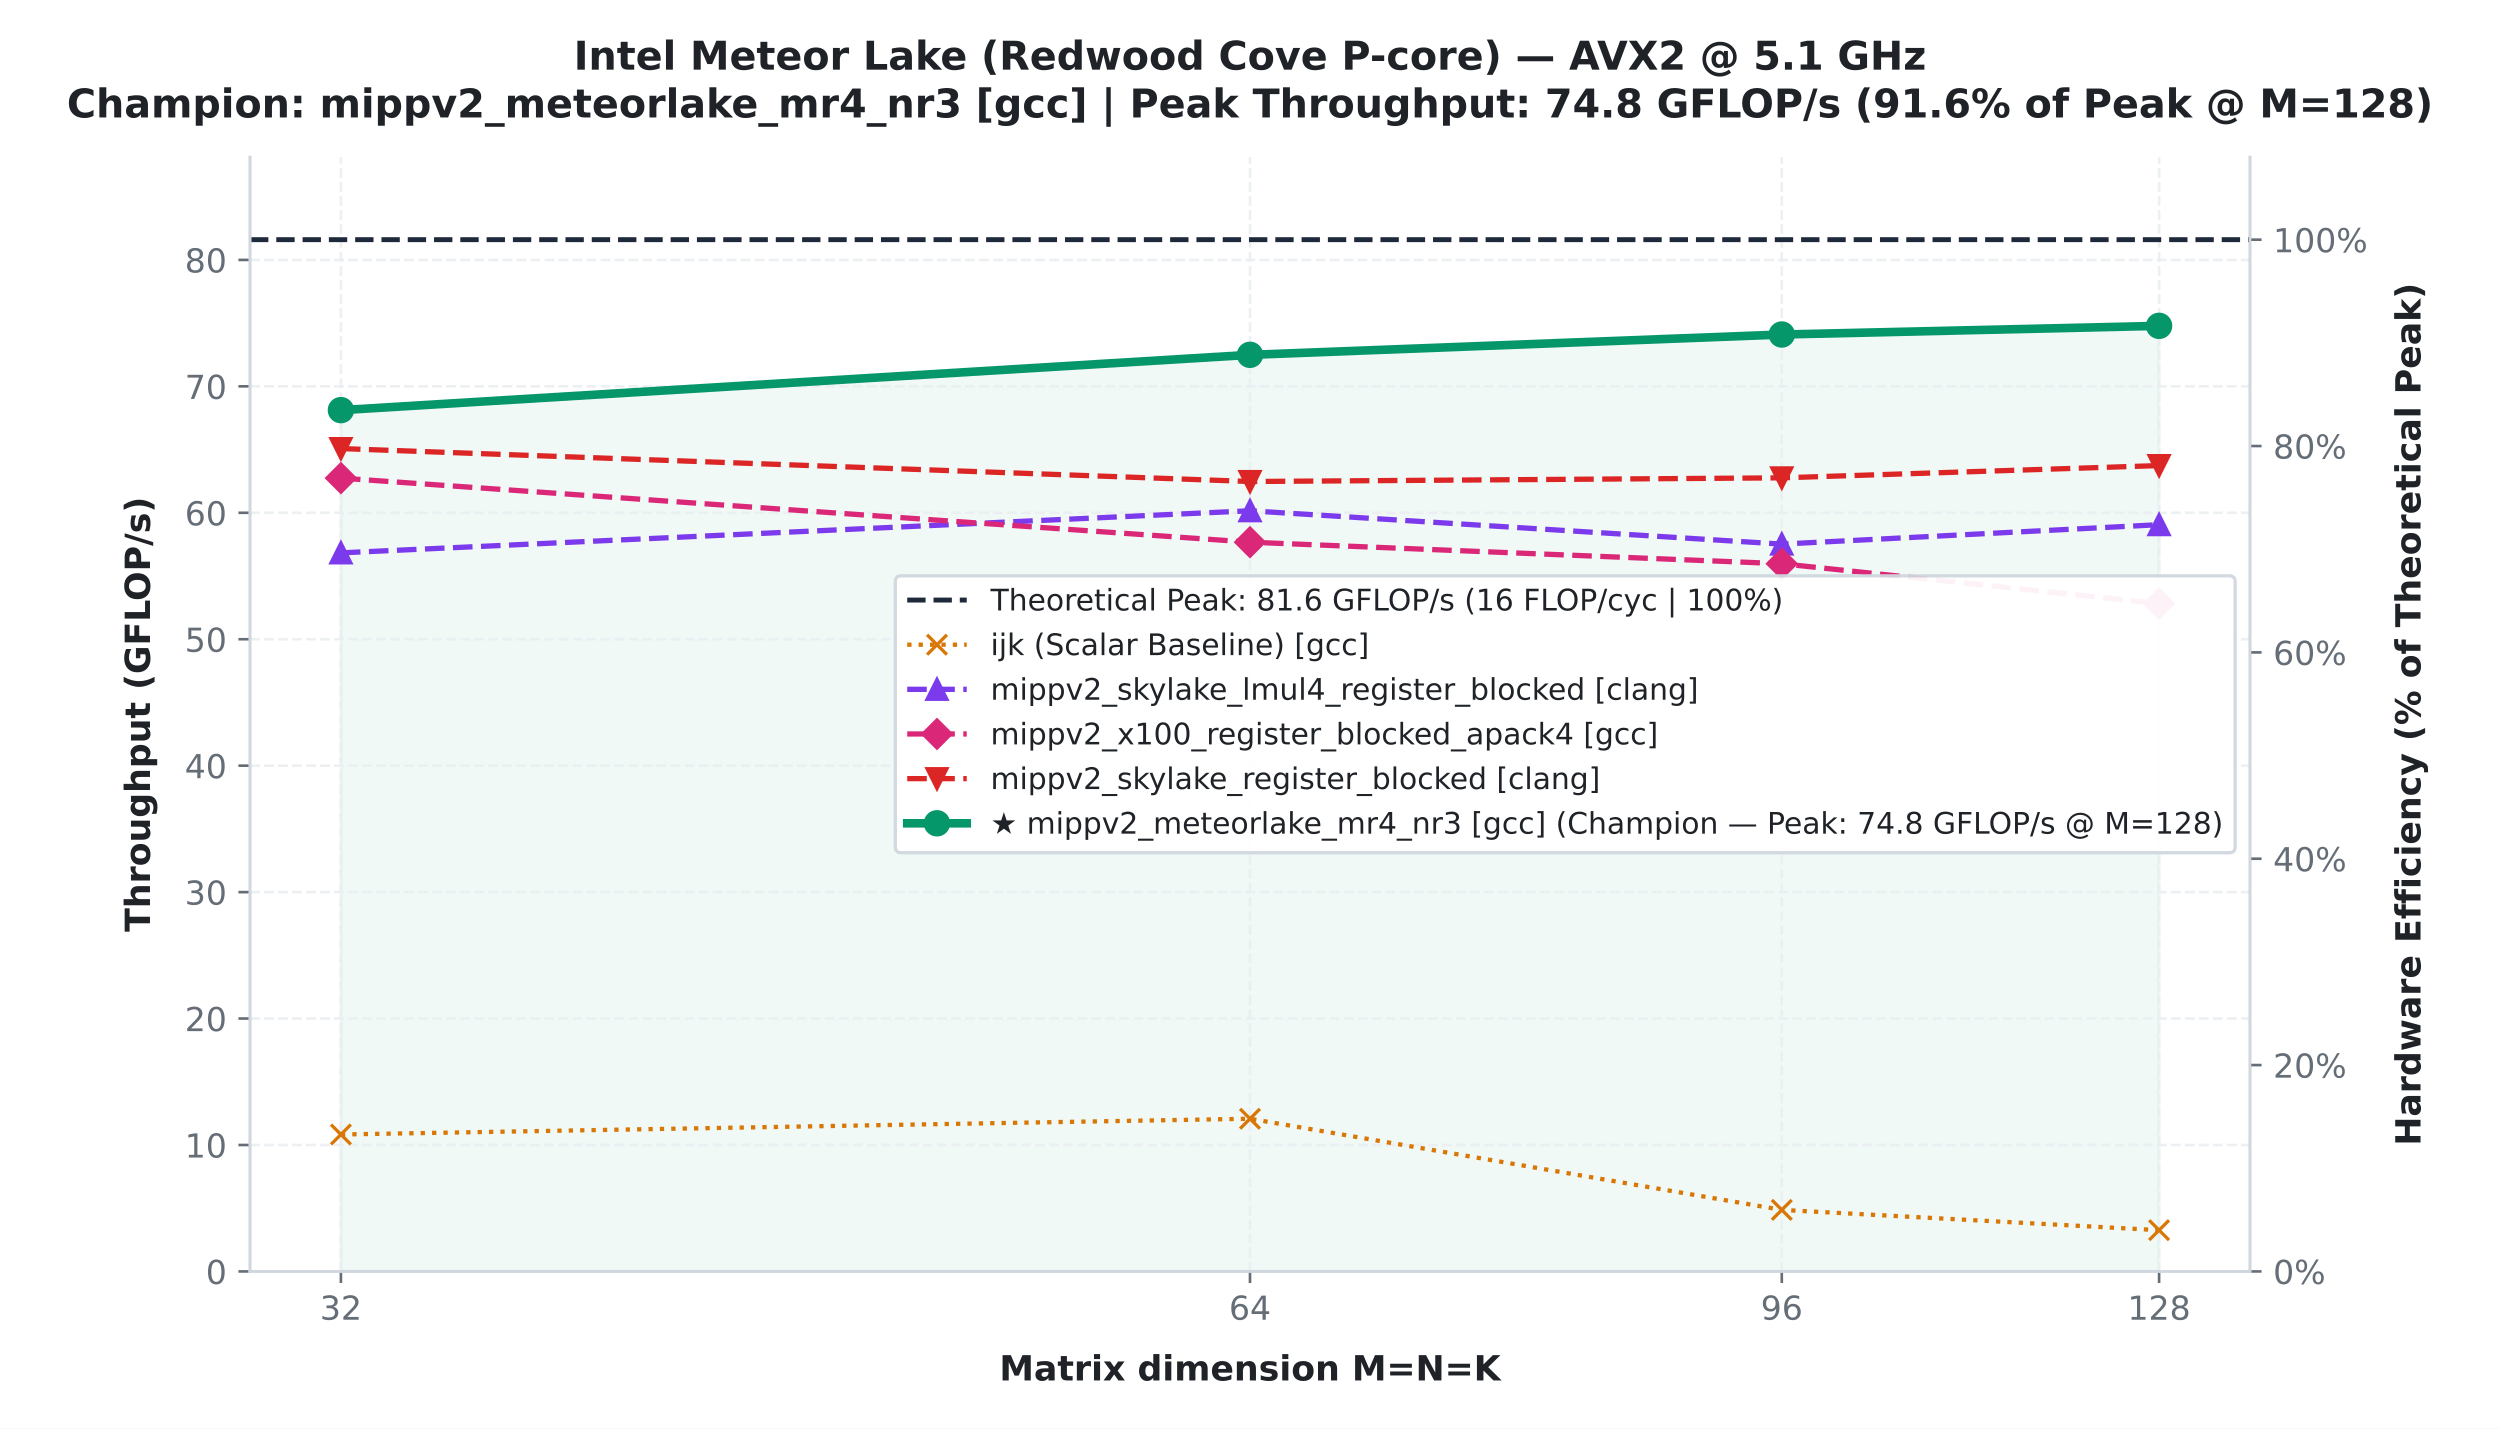
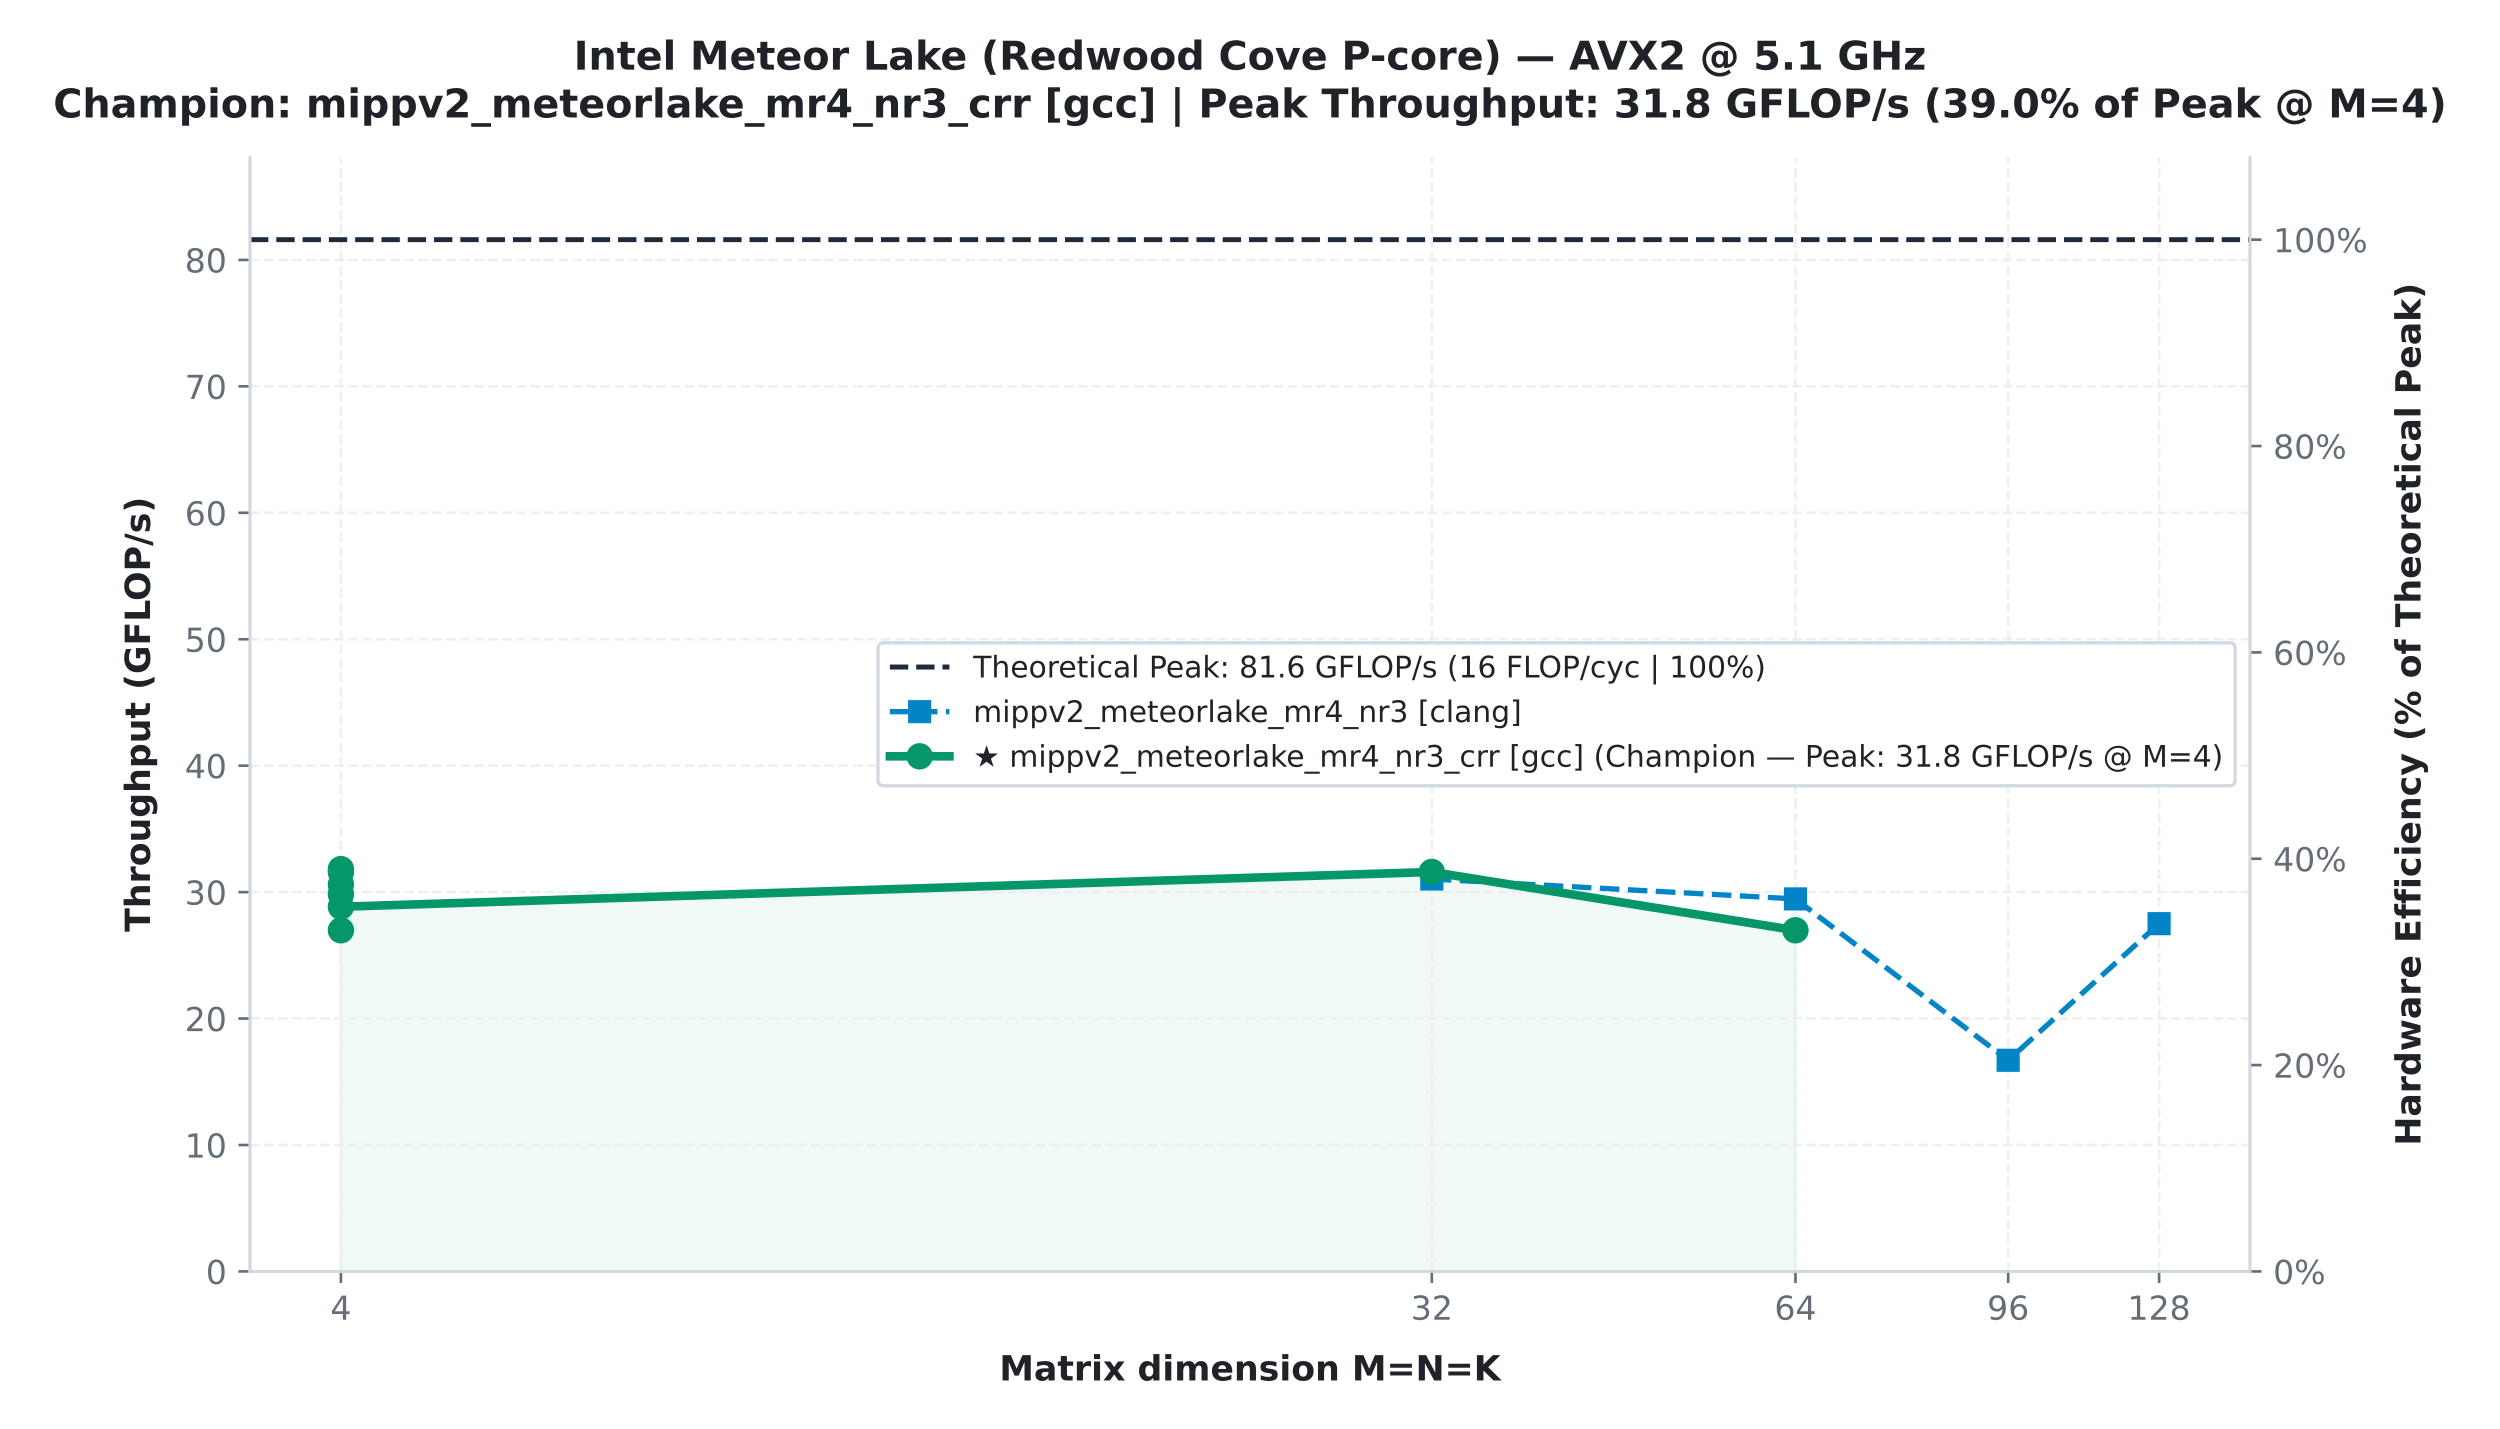
<svg xmlns="http://www.w3.org/2000/svg" xmlns:xlink="http://www.w3.org/1999/xlink" width="756pt" height="432pt" viewBox="0 0 756 432" version="1.1">
  <defs>
    <style type="text/css">*{stroke-linejoin: round; stroke-linecap: butt}</style>
  </defs>
  <g id="figure_1">
    <g id="patch_1">
      <path d="M 0 432  L 756 432  L 756 0  L 0 0  z " style="fill: #ffffff" />
    </g>
    <g id="axes_1">
      <g id="patch_2">
        <path d="M 75.6 384.48  L 680.4 384.48  L 680.4 47.52  L 75.6 47.52  z " style="fill: #ffffff" />
      </g>
      <g id="FillBetweenPolyCollection_1">
        <defs>
-           <path id="m269c6eac91" d="M 103.091 -307.978  L 103.091 -47.52  L 378 -47.52  L 538.812 -47.52  L 652.909 -47.52  L 652.909 -333.462  L 652.909 -333.462  L 538.812 -330.843  L 378 -324.699  L 103.091 -307.978  z " style="stroke: #059669; stroke-opacity: 0.06" />
+           <path id="mae015a7a6a" d="M 103.091 -150.686  L 103.091 -47.52  L 103.091 -47.52  L 103.091 -47.52  L 103.091 -47.52  L 103.091 -47.52  L 103.091 -47.52  L 432.982 -47.52  L 542.945 -47.52  L 542.945 -150.677  L 542.945 -150.677  L 432.982 -168.322  L 103.091 -157.802  L 103.091 -164.515  L 103.091 -169.176  L 103.091 -168.242  L 103.091 -161.612  L 103.091 -150.686  z " style="stroke: #059669; stroke-opacity: 0.06" />
        </defs>
-         <g clip-path="url(#pef728506d7)">
-           <use xlink:href="#m269c6eac91" x="0" y="432" style="fill: #059669; fill-opacity: 0.06; stroke: #059669; stroke-opacity: 0.06" />
+         <g clip-path="url(#pb39e6263cd)">
+           <use xlink:href="#mae015a7a6a" x="0" y="432" style="fill: #059669; fill-opacity: 0.06; stroke: #059669; stroke-opacity: 0.06" />
        </g>
      </g>
      <g id="matplotlib.axis_1">
        <g id="xtick_1">
          <g id="line2d_1">
-             <path d="M 103.091 384.48  L 103.091 47.52  " clip-path="url(#pef728506d7)" style="fill: none; stroke-dasharray: 2.96,1.28; stroke-dashoffset: 0; stroke: #eaeef2; stroke-opacity: 0.9; stroke-width: 0.8" />
+             <path d="M 103.091 384.48  L 103.091 47.52  " clip-path="url(#pb39e6263cd)" style="fill: none; stroke-dasharray: 2.96,1.28; stroke-dashoffset: 0; stroke: #eaeef2; stroke-opacity: 0.9; stroke-width: 0.8" />
          </g>
          <g id="line2d_2">
            <defs>
-               <path id="m3987a4967f" d="M 0 0  L 0 3.5  " style="stroke: #656d76; stroke-width: 0.8" />
+               <path id="m3a538b12ae" d="M 0 0  L 0 3.5  " style="stroke: #656d76; stroke-width: 0.8" />
            </defs>
            <g>
-               <use xlink:href="#m3987a4967f" x="103.091" y="384.48" style="fill: #656d76; stroke: #656d76; stroke-width: 0.8" />
+               <use xlink:href="#m3a538b12ae" x="103.091" y="384.48" style="fill: #656d76; stroke: #656d76; stroke-width: 0.8" />
            </g>
          </g>
          <g id="text_1">
-             <text style="font-size: 10px; font-family: 'DejaVu Sans', 'Liberation Sans', 'Helvetica', 'Arial', sans-serif; text-anchor: middle; fill: #656d76" x="103.091" y="399.078" transform="rotate(-0 103.0909 399.0777)">32</text>
+             <text style="font-size: 10px; font-family: 'DejaVu Sans', 'Liberation Sans', 'Helvetica', 'Arial', sans-serif; text-anchor: middle; fill: #656d76" x="103.091" y="399.078" transform="rotate(-0 103.0909 399.0777)">4</text>
          </g>
        </g>
        <g id="xtick_2">
          <g id="line2d_3">
-             <path d="M 378 384.48  L 378 47.52  " clip-path="url(#pef728506d7)" style="fill: none; stroke-dasharray: 2.96,1.28; stroke-dashoffset: 0; stroke: #eaeef2; stroke-opacity: 0.9; stroke-width: 0.8" />
+             <path d="M 432.982 384.48  L 432.982 47.52  " clip-path="url(#pb39e6263cd)" style="fill: none; stroke-dasharray: 2.96,1.28; stroke-dashoffset: 0; stroke: #eaeef2; stroke-opacity: 0.9; stroke-width: 0.8" />
          </g>
          <g id="line2d_4">
            <g>
-               <use xlink:href="#m3987a4967f" x="378" y="384.48" style="fill: #656d76; stroke: #656d76; stroke-width: 0.8" />
+               <use xlink:href="#m3a538b12ae" x="432.982" y="384.48" style="fill: #656d76; stroke: #656d76; stroke-width: 0.8" />
            </g>
          </g>
          <g id="text_2">
-             <text style="font-size: 10px; font-family: 'DejaVu Sans', 'Liberation Sans', 'Helvetica', 'Arial', sans-serif; text-anchor: middle; fill: #656d76" x="378" y="399.078" transform="rotate(-0 378 399.0777)">64</text>
+             <text style="font-size: 10px; font-family: 'DejaVu Sans', 'Liberation Sans', 'Helvetica', 'Arial', sans-serif; text-anchor: middle; fill: #656d76" x="432.982" y="399.078" transform="rotate(-0 432.9818 399.0777)">32</text>
          </g>
        </g>
        <g id="xtick_3">
          <g id="line2d_5">
-             <path d="M 538.812 384.48  L 538.812 47.52  " clip-path="url(#pef728506d7)" style="fill: none; stroke-dasharray: 2.96,1.28; stroke-dashoffset: 0; stroke: #eaeef2; stroke-opacity: 0.9; stroke-width: 0.8" />
+             <path d="M 542.945 384.48  L 542.945 47.52  " clip-path="url(#pb39e6263cd)" style="fill: none; stroke-dasharray: 2.96,1.28; stroke-dashoffset: 0; stroke: #eaeef2; stroke-opacity: 0.9; stroke-width: 0.8" />
          </g>
          <g id="line2d_6">
            <g>
-               <use xlink:href="#m3987a4967f" x="538.812" y="384.48" style="fill: #656d76; stroke: #656d76; stroke-width: 0.8" />
+               <use xlink:href="#m3a538b12ae" x="542.945" y="384.48" style="fill: #656d76; stroke: #656d76; stroke-width: 0.8" />
            </g>
          </g>
          <g id="text_3">
-             <text style="font-size: 10px; font-family: 'DejaVu Sans', 'Liberation Sans', 'Helvetica', 'Arial', sans-serif; text-anchor: middle; fill: #656d76" x="538.812" y="399.078" transform="rotate(-0 538.8115 399.0777)">96</text>
+             <text style="font-size: 10px; font-family: 'DejaVu Sans', 'Liberation Sans', 'Helvetica', 'Arial', sans-serif; text-anchor: middle; fill: #656d76" x="542.945" y="399.078" transform="rotate(-0 542.9455 399.0777)">64</text>
          </g>
        </g>
        <g id="xtick_4">
          <g id="line2d_7">
-             <path d="M 652.909 384.48  L 652.909 47.52  " clip-path="url(#pef728506d7)" style="fill: none; stroke-dasharray: 2.96,1.28; stroke-dashoffset: 0; stroke: #eaeef2; stroke-opacity: 0.9; stroke-width: 0.8" />
+             <path d="M 607.27 384.48  L 607.27 47.52  " clip-path="url(#pb39e6263cd)" style="fill: none; stroke-dasharray: 2.96,1.28; stroke-dashoffset: 0; stroke: #eaeef2; stroke-opacity: 0.9; stroke-width: 0.8" />
          </g>
          <g id="line2d_8">
            <g>
-               <use xlink:href="#m3987a4967f" x="652.909" y="384.48" style="fill: #656d76; stroke: #656d76; stroke-width: 0.8" />
+               <use xlink:href="#m3a538b12ae" x="607.27" y="384.48" style="fill: #656d76; stroke: #656d76; stroke-width: 0.8" />
            </g>
          </g>
          <g id="text_4">
+             <text style="font-size: 10px; font-family: 'DejaVu Sans', 'Liberation Sans', 'Helvetica', 'Arial', sans-serif; text-anchor: middle; fill: #656d76" x="607.27" y="399.078" transform="rotate(-0 607.2701 399.0777)">96</text>
+           </g>
+         </g>
+         <g id="xtick_5">
+           <g id="line2d_9">
+             <path d="M 652.909 384.48  L 652.909 47.52  " clip-path="url(#pb39e6263cd)" style="fill: none; stroke-dasharray: 2.96,1.28; stroke-dashoffset: 0; stroke: #eaeef2; stroke-opacity: 0.9; stroke-width: 0.8" />
+           </g>
+           <g id="line2d_10">
+             <g>
+               <use xlink:href="#m3a538b12ae" x="652.909" y="384.48" style="fill: #656d76; stroke: #656d76; stroke-width: 0.8" />
+             </g>
+           </g>
+           <g id="text_5">
            <text style="font-size: 10px; font-family: 'DejaVu Sans', 'Liberation Sans', 'Helvetica', 'Arial', sans-serif; text-anchor: middle; fill: #656d76" x="652.909" y="399.078" transform="rotate(-0 652.9091 399.0777)">128</text>
          </g>
        </g>
-         <g id="text_5">
+         <g id="text_6">
          <text style="font-weight: 700; font-size: 10.5px; font-family: 'DejaVu Sans', 'Liberation Sans', 'Helvetica', 'Arial', sans-serif; text-anchor: middle; fill: #1f2328" x="378" y="417.458" transform="rotate(-0 378 417.4584)">Matrix dimension M=N=K</text>
        </g>
      </g>
      <g id="matplotlib.axis_2">
        <g id="ytick_1">
-           <g id="line2d_9">
-             <path d="M 75.6 384.48  L 680.4 384.48  " clip-path="url(#pef728506d7)" style="fill: none; stroke-dasharray: 2.96,1.28; stroke-dashoffset: 0; stroke: #eaeef2; stroke-opacity: 0.9; stroke-width: 0.8" />
-           </g>
-           <g id="line2d_10">
+           <g id="line2d_11">
+             <path d="M 75.6 384.48  L 680.4 384.48  " clip-path="url(#pb39e6263cd)" style="fill: none; stroke-dasharray: 2.96,1.28; stroke-dashoffset: 0; stroke: #eaeef2; stroke-opacity: 0.9; stroke-width: 0.8" />
+           </g>
+           <g id="line2d_12">
            <defs>
-               <path id="m1d7d768e97" d="M 0 0  L -3.5 0  " style="stroke: #656d76; stroke-width: 0.8" />
+               <path id="mfa7b36f5eb" d="M 0 0  L -3.5 0  " style="stroke: #656d76; stroke-width: 0.8" />
            </defs>
            <g>
-               <use xlink:href="#m1d7d768e97" x="75.6" y="384.48" style="fill: #656d76; stroke: #656d76; stroke-width: 0.8" />
-             </g>
-           </g>
-           <g id="text_6">
+               <use xlink:href="#mfa7b36f5eb" x="75.6" y="384.48" style="fill: #656d76; stroke: #656d76; stroke-width: 0.8" />
+             </g>
+           </g>
+           <g id="text_7">
            <text style="font-size: 10px; font-family: 'DejaVu Sans', 'Liberation Sans', 'Helvetica', 'Arial', sans-serif; text-anchor: end; fill: #656d76" x="68.6" y="388.279" transform="rotate(-0 68.6 388.2788)">0</text>
          </g>
        </g>
        <g id="ytick_2">
-           <g id="line2d_11">
-             <path d="M 75.6 346.245  L 680.4 346.245  " clip-path="url(#pef728506d7)" style="fill: none; stroke-dasharray: 2.96,1.28; stroke-dashoffset: 0; stroke: #eaeef2; stroke-opacity: 0.9; stroke-width: 0.8" />
-           </g>
-           <g id="line2d_12">
-             <g>
-               <use xlink:href="#m1d7d768e97" x="75.6" y="346.245" style="fill: #656d76; stroke: #656d76; stroke-width: 0.8" />
-             </g>
-           </g>
-           <g id="text_7">
+           <g id="line2d_13">
+             <path d="M 75.6 346.245  L 680.4 346.245  " clip-path="url(#pb39e6263cd)" style="fill: none; stroke-dasharray: 2.96,1.28; stroke-dashoffset: 0; stroke: #eaeef2; stroke-opacity: 0.9; stroke-width: 0.8" />
+           </g>
+           <g id="line2d_14">
+             <g>
+               <use xlink:href="#mfa7b36f5eb" x="75.6" y="346.245" style="fill: #656d76; stroke: #656d76; stroke-width: 0.8" />
+             </g>
+           </g>
+           <g id="text_8">
            <text style="font-size: 10px; font-family: 'DejaVu Sans', 'Liberation Sans', 'Helvetica', 'Arial', sans-serif; text-anchor: end; fill: #656d76" x="68.6" y="350.044" transform="rotate(-0 68.6 350.0435)">10</text>
          </g>
        </g>
        <g id="ytick_3">
-           <g id="line2d_13">
-             <path d="M 75.6 308.009  L 680.4 308.009  " clip-path="url(#pef728506d7)" style="fill: none; stroke-dasharray: 2.96,1.28; stroke-dashoffset: 0; stroke: #eaeef2; stroke-opacity: 0.9; stroke-width: 0.8" />
-           </g>
-           <g id="line2d_14">
-             <g>
-               <use xlink:href="#m1d7d768e97" x="75.6" y="308.009" style="fill: #656d76; stroke: #656d76; stroke-width: 0.8" />
-             </g>
-           </g>
-           <g id="text_8">
+           <g id="line2d_15">
+             <path d="M 75.6 308.009  L 680.4 308.009  " clip-path="url(#pb39e6263cd)" style="fill: none; stroke-dasharray: 2.96,1.28; stroke-dashoffset: 0; stroke: #eaeef2; stroke-opacity: 0.9; stroke-width: 0.8" />
+           </g>
+           <g id="line2d_16">
+             <g>
+               <use xlink:href="#mfa7b36f5eb" x="75.6" y="308.009" style="fill: #656d76; stroke: #656d76; stroke-width: 0.8" />
+             </g>
+           </g>
+           <g id="text_9">
            <text style="font-size: 10px; font-family: 'DejaVu Sans', 'Liberation Sans', 'Helvetica', 'Arial', sans-serif; text-anchor: end; fill: #656d76" x="68.6" y="311.808" transform="rotate(-0 68.6 311.8082)">20</text>
          </g>
        </g>
        <g id="ytick_4">
-           <g id="line2d_15">
-             <path d="M 75.6 269.774  L 680.4 269.774  " clip-path="url(#pef728506d7)" style="fill: none; stroke-dasharray: 2.96,1.28; stroke-dashoffset: 0; stroke: #eaeef2; stroke-opacity: 0.9; stroke-width: 0.8" />
-           </g>
-           <g id="line2d_16">
-             <g>
-               <use xlink:href="#m1d7d768e97" x="75.6" y="269.774" style="fill: #656d76; stroke: #656d76; stroke-width: 0.8" />
-             </g>
-           </g>
-           <g id="text_9">
+           <g id="line2d_17">
+             <path d="M 75.6 269.774  L 680.4 269.774  " clip-path="url(#pb39e6263cd)" style="fill: none; stroke-dasharray: 2.96,1.28; stroke-dashoffset: 0; stroke: #eaeef2; stroke-opacity: 0.9; stroke-width: 0.8" />
+           </g>
+           <g id="line2d_18">
+             <g>
+               <use xlink:href="#mfa7b36f5eb" x="75.6" y="269.774" style="fill: #656d76; stroke: #656d76; stroke-width: 0.8" />
+             </g>
+           </g>
+           <g id="text_10">
            <text style="font-size: 10px; font-family: 'DejaVu Sans', 'Liberation Sans', 'Helvetica', 'Arial', sans-serif; text-anchor: end; fill: #656d76" x="68.6" y="273.573" transform="rotate(-0 68.6 273.5729)">30</text>
          </g>
        </g>
        <g id="ytick_5">
-           <g id="line2d_17">
-             <path d="M 75.6 231.539  L 680.4 231.539  " clip-path="url(#pef728506d7)" style="fill: none; stroke-dasharray: 2.96,1.28; stroke-dashoffset: 0; stroke: #eaeef2; stroke-opacity: 0.9; stroke-width: 0.8" />
-           </g>
-           <g id="line2d_18">
-             <g>
-               <use xlink:href="#m1d7d768e97" x="75.6" y="231.539" style="fill: #656d76; stroke: #656d76; stroke-width: 0.8" />
-             </g>
-           </g>
-           <g id="text_10">
+           <g id="line2d_19">
+             <path d="M 75.6 231.539  L 680.4 231.539  " clip-path="url(#pb39e6263cd)" style="fill: none; stroke-dasharray: 2.96,1.28; stroke-dashoffset: 0; stroke: #eaeef2; stroke-opacity: 0.9; stroke-width: 0.8" />
+           </g>
+           <g id="line2d_20">
+             <g>
+               <use xlink:href="#mfa7b36f5eb" x="75.6" y="231.539" style="fill: #656d76; stroke: #656d76; stroke-width: 0.8" />
+             </g>
+           </g>
+           <g id="text_11">
            <text style="font-size: 10px; font-family: 'DejaVu Sans', 'Liberation Sans', 'Helvetica', 'Arial', sans-serif; text-anchor: end; fill: #656d76" x="68.6" y="235.338" transform="rotate(-0 68.6 235.3377)">40</text>
          </g>
        </g>
        <g id="ytick_6">
-           <g id="line2d_19">
-             <path d="M 75.6 193.304  L 680.4 193.304  " clip-path="url(#pef728506d7)" style="fill: none; stroke-dasharray: 2.96,1.28; stroke-dashoffset: 0; stroke: #eaeef2; stroke-opacity: 0.9; stroke-width: 0.8" />
-           </g>
-           <g id="line2d_20">
-             <g>
-               <use xlink:href="#m1d7d768e97" x="75.6" y="193.304" style="fill: #656d76; stroke: #656d76; stroke-width: 0.8" />
-             </g>
-           </g>
-           <g id="text_11">
+           <g id="line2d_21">
+             <path d="M 75.6 193.304  L 680.4 193.304  " clip-path="url(#pb39e6263cd)" style="fill: none; stroke-dasharray: 2.96,1.28; stroke-dashoffset: 0; stroke: #eaeef2; stroke-opacity: 0.9; stroke-width: 0.8" />
+           </g>
+           <g id="line2d_22">
+             <g>
+               <use xlink:href="#mfa7b36f5eb" x="75.6" y="193.304" style="fill: #656d76; stroke: #656d76; stroke-width: 0.8" />
+             </g>
+           </g>
+           <g id="text_12">
            <text style="font-size: 10px; font-family: 'DejaVu Sans', 'Liberation Sans', 'Helvetica', 'Arial', sans-serif; text-anchor: end; fill: #656d76" x="68.6" y="197.102" transform="rotate(-0 68.6 197.1024)">50</text>
          </g>
        </g>
        <g id="ytick_7">
-           <g id="line2d_21">
-             <path d="M 75.6 155.068  L 680.4 155.068  " clip-path="url(#pef728506d7)" style="fill: none; stroke-dasharray: 2.96,1.28; stroke-dashoffset: 0; stroke: #eaeef2; stroke-opacity: 0.9; stroke-width: 0.8" />
-           </g>
-           <g id="line2d_22">
-             <g>
-               <use xlink:href="#m1d7d768e97" x="75.6" y="155.068" style="fill: #656d76; stroke: #656d76; stroke-width: 0.8" />
-             </g>
-           </g>
-           <g id="text_12">
+           <g id="line2d_23">
+             <path d="M 75.6 155.068  L 680.4 155.068  " clip-path="url(#pb39e6263cd)" style="fill: none; stroke-dasharray: 2.96,1.28; stroke-dashoffset: 0; stroke: #eaeef2; stroke-opacity: 0.9; stroke-width: 0.8" />
+           </g>
+           <g id="line2d_24">
+             <g>
+               <use xlink:href="#mfa7b36f5eb" x="75.6" y="155.068" style="fill: #656d76; stroke: #656d76; stroke-width: 0.8" />
+             </g>
+           </g>
+           <g id="text_13">
            <text style="font-size: 10px; font-family: 'DejaVu Sans', 'Liberation Sans', 'Helvetica', 'Arial', sans-serif; text-anchor: end; fill: #656d76" x="68.6" y="158.867" transform="rotate(-0 68.6 158.8671)">60</text>
          </g>
        </g>
        <g id="ytick_8">
-           <g id="line2d_23">
-             <path d="M 75.6 116.833  L 680.4 116.833  " clip-path="url(#pef728506d7)" style="fill: none; stroke-dasharray: 2.96,1.28; stroke-dashoffset: 0; stroke: #eaeef2; stroke-opacity: 0.9; stroke-width: 0.8" />
-           </g>
-           <g id="line2d_24">
-             <g>
-               <use xlink:href="#m1d7d768e97" x="75.6" y="116.833" style="fill: #656d76; stroke: #656d76; stroke-width: 0.8" />
-             </g>
-           </g>
-           <g id="text_13">
+           <g id="line2d_25">
+             <path d="M 75.6 116.833  L 680.4 116.833  " clip-path="url(#pb39e6263cd)" style="fill: none; stroke-dasharray: 2.96,1.28; stroke-dashoffset: 0; stroke: #eaeef2; stroke-opacity: 0.9; stroke-width: 0.8" />
+           </g>
+           <g id="line2d_26">
+             <g>
+               <use xlink:href="#mfa7b36f5eb" x="75.6" y="116.833" style="fill: #656d76; stroke: #656d76; stroke-width: 0.8" />
+             </g>
+           </g>
+           <g id="text_14">
            <text style="font-size: 10px; font-family: 'DejaVu Sans', 'Liberation Sans', 'Helvetica', 'Arial', sans-serif; text-anchor: end; fill: #656d76" x="68.6" y="120.632" transform="rotate(-0 68.6 120.6318)">70</text>
          </g>
        </g>
        <g id="ytick_9">
-           <g id="line2d_25">
-             <path d="M 75.6 78.598  L 680.4 78.598  " clip-path="url(#pef728506d7)" style="fill: none; stroke-dasharray: 2.96,1.28; stroke-dashoffset: 0; stroke: #eaeef2; stroke-opacity: 0.9; stroke-width: 0.8" />
-           </g>
-           <g id="line2d_26">
-             <g>
-               <use xlink:href="#m1d7d768e97" x="75.6" y="78.598" style="fill: #656d76; stroke: #656d76; stroke-width: 0.8" />
-             </g>
-           </g>
-           <g id="text_14">
+           <g id="line2d_27">
+             <path d="M 75.6 78.598  L 680.4 78.598  " clip-path="url(#pb39e6263cd)" style="fill: none; stroke-dasharray: 2.96,1.28; stroke-dashoffset: 0; stroke: #eaeef2; stroke-opacity: 0.9; stroke-width: 0.8" />
+           </g>
+           <g id="line2d_28">
+             <g>
+               <use xlink:href="#mfa7b36f5eb" x="75.6" y="78.598" style="fill: #656d76; stroke: #656d76; stroke-width: 0.8" />
+             </g>
+           </g>
+           <g id="text_15">
            <text style="font-size: 10px; font-family: 'DejaVu Sans', 'Liberation Sans', 'Helvetica', 'Arial', sans-serif; text-anchor: end; fill: #656d76" x="68.6" y="82.396" transform="rotate(-0 68.6 82.39647)">80</text>
          </g>
        </g>
-         <g id="text_15">
+         <g id="text_16">
          <text style="font-weight: 700; font-size: 10.5px; font-family: 'DejaVu Sans', 'Liberation Sans', 'Helvetica', 'Arial', sans-serif; text-anchor: middle; fill: #1f2328" x="45.353" y="216" transform="rotate(-90 45.35254 216)">Throughput (GFLOP/s)</text>
        </g>
      </g>
-       <g id="line2d_27">
-         <path d="M 75.6 72.48  L 680.4 72.48  " clip-path="url(#pef728506d7)" style="fill: none; stroke-dasharray: 5.55,2.4; stroke-dashoffset: 0; stroke: #1e293b; stroke-width: 1.5" />
+       <g id="line2d_29">
+         <path d="M 75.6 72.48  L 680.4 72.48  " clip-path="url(#pb39e6263cd)" style="fill: none; stroke-dasharray: 5.55,2.4; stroke-dashoffset: 0; stroke: #1e293b; stroke-width: 1.5" />
      </g>
      <g id="patch_3">
        <path d="M 75.6 384.48  L 75.6 47.52  " style="fill: none; stroke: #d0d7de; stroke-width: 0.8; stroke-linejoin: miter; stroke-linecap: square" />
      </g>
      <g id="patch_4">
        <path d="M 680.4 384.48  L 680.4 47.52  " style="fill: none; stroke: #d0d7de; stroke-width: 0.8; stroke-linejoin: miter; stroke-linecap: square" />
      </g>
      <g id="patch_5">
        <path d="M 75.6 384.48  L 680.4 384.48  " style="fill: none; stroke: #d0d7de; stroke-width: 0.8; stroke-linejoin: miter; stroke-linecap: square" />
      </g>
-       <g id="line2d_28">
-         <path d="M 103.091 343.07  L 378 338.308  L 538.812 365.872  L 652.909 372.002  " clip-path="url(#pef728506d7)" style="fill: none; stroke-dasharray: 1.3,2.145; stroke-dashoffset: 0; stroke: #d97706; stroke-width: 1.3" />
+       <g id="line2d_30">
+         <path d="M 432.982 265.817  L 542.945 271.83  L 607.27 320.63  L 652.909 279.318  " clip-path="url(#pb39e6263cd)" style="fill: none; stroke-dasharray: 5.92,2.56; stroke-dashoffset: 0; stroke: #0284c7; stroke-width: 1.6" />
        <defs>
-           <path id="m0f20e4fd58" d="M -3 3  L 3 -3  M -3 -3  L 3 3  " style="stroke: #d97706" />
+           <path id="mae4c7fea0e" d="M -3 3  L 3 3  L 3 -3  L -3 -3  z " style="stroke: #0284c7; stroke-linejoin: miter" />
        </defs>
-         <g clip-path="url(#pef728506d7)">
-           <use xlink:href="#m0f20e4fd58" x="103.091" y="343.07" style="fill: #d97706; stroke: #d97706" />
-           <use xlink:href="#m0f20e4fd58" x="378" y="338.308" style="fill: #d97706; stroke: #d97706" />
-           <use xlink:href="#m0f20e4fd58" x="538.812" y="365.872" style="fill: #d97706; stroke: #d97706" />
-           <use xlink:href="#m0f20e4fd58" x="652.909" y="372.002" style="fill: #d97706; stroke: #d97706" />
-         </g>
-       </g>
-       <g id="line2d_29">
-         <path d="M 103.091 167.188  L 378 154.458  L 538.812 164.54  L 652.909 158.663  " clip-path="url(#pef728506d7)" style="fill: none; stroke-dasharray: 5.92,2.56; stroke-dashoffset: 0; stroke: #7c3aed; stroke-width: 1.6" />
+         <g clip-path="url(#pb39e6263cd)">
+           <use xlink:href="#mae4c7fea0e" x="432.982" y="265.817" style="fill: #0284c7; stroke: #0284c7; stroke-linejoin: miter" />
+           <use xlink:href="#mae4c7fea0e" x="542.945" y="271.83" style="fill: #0284c7; stroke: #0284c7; stroke-linejoin: miter" />
+           <use xlink:href="#mae4c7fea0e" x="607.27" y="320.63" style="fill: #0284c7; stroke: #0284c7; stroke-linejoin: miter" />
+           <use xlink:href="#mae4c7fea0e" x="652.909" y="279.318" style="fill: #0284c7; stroke: #0284c7; stroke-linejoin: miter" />
+         </g>
+       </g>
+       <g id="text_17">
+         <text style="font-weight: 700; font-size: 12px; font-family: 'DejaVu Sans', 'Liberation Sans', 'Helvetica', 'Arial', sans-serif; fill: #1f2328" transform="translate(173.49 21.06422)">Intel Meteor Lake (Redwood Cove P-core) — AVX2 @ 5.1 GHz</text>
+         <text style="font-weight: 700; font-size: 12px; font-family: 'DejaVu Sans', 'Liberation Sans', 'Helvetica', 'Arial', sans-serif; fill: #1f2328" transform="translate(16.10531 35.52)">Champion: mippv2_meteorlake_mr4_nr3_crr [gcc] | Peak Throughput: 31.8 GFLOP/s (39.0% of Peak @ M=4)</text>
+       </g>
+       <g id="line2d_31">
+         <path d="M 103.091 281.314  L 103.091 270.388  L 103.091 263.758  L 103.091 262.824  L 103.091 267.485  L 103.091 274.198  L 432.982 263.678  L 542.945 281.323  " clip-path="url(#pb39e6263cd)" style="fill: none; stroke: #059669; stroke-width: 2.6; stroke-linecap: square" />
        <defs>
-           <path id="m26eae6ba19" d="M 0 -3  L -3 3  L 3 3  z " style="stroke: #7c3aed; stroke-linejoin: miter" />
+           <path id="mc7dd886593" d="M 0 3.5  C 0.928 3.5 1.819 3.131 2.475 2.475  C 3.131 1.819 3.5 0.928 3.5 0  C 3.5 -0.928 3.131 -1.819 2.475 -2.475  C 1.819 -3.131 0.928 -3.5 0 -3.5  C -0.928 -3.5 -1.819 -3.131 -2.475 -2.475  C -3.131 -1.819 -3.5 -0.928 -3.5 0  C -3.5 0.928 -3.131 1.819 -2.475 2.475  C -1.819 3.131 -0.928 3.5 0 3.5  z " style="stroke: #059669" />
        </defs>
-         <g clip-path="url(#pef728506d7)">
-           <use xlink:href="#m26eae6ba19" x="103.091" y="167.188" style="fill: #7c3aed; stroke: #7c3aed; stroke-linejoin: miter" />
-           <use xlink:href="#m26eae6ba19" x="378" y="154.458" style="fill: #7c3aed; stroke: #7c3aed; stroke-linejoin: miter" />
-           <use xlink:href="#m26eae6ba19" x="538.812" y="164.54" style="fill: #7c3aed; stroke: #7c3aed; stroke-linejoin: miter" />
-           <use xlink:href="#m26eae6ba19" x="652.909" y="158.663" style="fill: #7c3aed; stroke: #7c3aed; stroke-linejoin: miter" />
-         </g>
-       </g>
-       <g id="line2d_30">
-         <path d="M 103.091 144.581  L 378 163.957  L 538.812 170.472  L 652.909 182.518  " clip-path="url(#pef728506d7)" style="fill: none; stroke-dasharray: 5.92,2.56; stroke-dashoffset: 0; stroke: #db2777; stroke-width: 1.6" />
-         <defs>
-           <path id="mabef6f286f" d="M -0 4.243  L 4.243 0  L 0 -4.243  L -4.243 -0  z " style="stroke: #db2777; stroke-linejoin: miter" />
-         </defs>
-         <g clip-path="url(#pef728506d7)">
-           <use xlink:href="#mabef6f286f" x="103.091" y="144.581" style="fill: #db2777; stroke: #db2777; stroke-linejoin: miter" />
-           <use xlink:href="#mabef6f286f" x="378" y="163.957" style="fill: #db2777; stroke: #db2777; stroke-linejoin: miter" />
-           <use xlink:href="#mabef6f286f" x="538.812" y="170.472" style="fill: #db2777; stroke: #db2777; stroke-linejoin: miter" />
-           <use xlink:href="#mabef6f286f" x="652.909" y="182.518" style="fill: #db2777; stroke: #db2777; stroke-linejoin: miter" />
-         </g>
-       </g>
-       <g id="line2d_31">
-         <path d="M 103.091 135.647  L 378 145.608  L 538.812 144.502  L 652.909 140.791  " clip-path="url(#pef728506d7)" style="fill: none; stroke-dasharray: 5.92,2.56; stroke-dashoffset: 0; stroke: #dc2626; stroke-width: 1.6" />
-         <defs>
-           <path id="m7c474c26df" d="M -0 3  L 3 -3  L -3 -3  z " style="stroke: #dc2626; stroke-linejoin: miter" />
-         </defs>
-         <g clip-path="url(#pef728506d7)">
-           <use xlink:href="#m7c474c26df" x="103.091" y="135.647" style="fill: #dc2626; stroke: #dc2626; stroke-linejoin: miter" />
-           <use xlink:href="#m7c474c26df" x="378" y="145.608" style="fill: #dc2626; stroke: #dc2626; stroke-linejoin: miter" />
-           <use xlink:href="#m7c474c26df" x="538.812" y="144.502" style="fill: #dc2626; stroke: #dc2626; stroke-linejoin: miter" />
-           <use xlink:href="#m7c474c26df" x="652.909" y="140.791" style="fill: #dc2626; stroke: #dc2626; stroke-linejoin: miter" />
-         </g>
-       </g>
-       <g id="text_16">
-         <text style="font-weight: 700; font-size: 12px; font-family: 'DejaVu Sans', 'Liberation Sans', 'Helvetica', 'Arial', sans-serif; fill: #1f2328" transform="translate(173.49 21.06422)">Intel Meteor Lake (Redwood Cove P-core) — AVX2 @ 5.1 GHz</text>
-         <text style="font-weight: 700; font-size: 12px; font-family: 'DejaVu Sans', 'Liberation Sans', 'Helvetica', 'Arial', sans-serif; fill: #1f2328" transform="translate(20.23031 35.52)">Champion: mippv2_meteorlake_mr4_nr3 [gcc] | Peak Throughput: 74.8 GFLOP/s (91.6% of Peak @ M=128)</text>
-       </g>
-       <g id="line2d_32">
-         <path d="M 103.091 124.022  L 378 107.301  L 538.812 101.157  L 652.909 98.538  " clip-path="url(#pef728506d7)" style="fill: none; stroke: #059669; stroke-width: 2.6; stroke-linecap: square" />
-         <defs>
-           <path id="mf25bae5136" d="M 0 3.5  C 0.928 3.5 1.819 3.131 2.475 2.475  C 3.131 1.819 3.5 0.928 3.5 0  C 3.5 -0.928 3.131 -1.819 2.475 -2.475  C 1.819 -3.131 0.928 -3.5 0 -3.5  C -0.928 -3.5 -1.819 -3.131 -2.475 -2.475  C -3.131 -1.819 -3.5 -0.928 -3.5 0  C -3.5 0.928 -3.131 1.819 -2.475 2.475  C -1.819 3.131 -0.928 3.5 0 3.5  z " style="stroke: #059669" />
-         </defs>
-         <g clip-path="url(#pef728506d7)">
-           <use xlink:href="#mf25bae5136" x="103.091" y="124.022" style="fill: #059669; stroke: #059669" />
-           <use xlink:href="#mf25bae5136" x="378" y="107.301" style="fill: #059669; stroke: #059669" />
-           <use xlink:href="#mf25bae5136" x="538.812" y="101.157" style="fill: #059669; stroke: #059669" />
-           <use xlink:href="#mf25bae5136" x="652.909" y="98.538" style="fill: #059669; stroke: #059669" />
+         <g clip-path="url(#pb39e6263cd)">
+           <use xlink:href="#mc7dd886593" x="103.091" y="281.314" style="fill: #059669; stroke: #059669" />
+           <use xlink:href="#mc7dd886593" x="103.091" y="270.388" style="fill: #059669; stroke: #059669" />
+           <use xlink:href="#mc7dd886593" x="103.091" y="263.758" style="fill: #059669; stroke: #059669" />
+           <use xlink:href="#mc7dd886593" x="103.091" y="262.824" style="fill: #059669; stroke: #059669" />
+           <use xlink:href="#mc7dd886593" x="103.091" y="267.485" style="fill: #059669; stroke: #059669" />
+           <use xlink:href="#mc7dd886593" x="103.091" y="274.198" style="fill: #059669; stroke: #059669" />
+           <use xlink:href="#mc7dd886593" x="432.982" y="263.678" style="fill: #059669; stroke: #059669" />
+           <use xlink:href="#mc7dd886593" x="542.945" y="281.323" style="fill: #059669; stroke: #059669" />
        </g>
      </g>
      <g id="legend_1">
        <g id="patch_6">
-           <path d="M 272.543 257.872  L 674.1 257.872  Q 675.9 257.872 675.9 256.072  L 675.9 175.928  Q 675.9 174.128 674.1 174.128  L 272.543 174.128  Q 270.743 174.128 270.743 175.928  L 270.743 256.072  Q 270.743 257.872 272.543 257.872  z " style="fill: #ffffff; opacity: 0.94; stroke: #d0d7de; stroke-linejoin: miter" />
+           <path d="M 267.304 237.621  L 674.1 237.621  Q 675.9 237.621 675.9 235.821  L 675.9 196.179  Q 675.9 194.379 674.1 194.379  L 267.304 194.379  Q 265.504 194.379 265.504 196.179  L 265.504 235.821  Q 265.504 237.621 267.304 237.621  z " style="fill: #ffffff; opacity: 0.94; stroke: #d0d7de; stroke-linejoin: miter" />
+         </g>
+         <g id="line2d_32">
+           <path d="M 269.104 201.707  L 278.104 201.707  L 287.104 201.707  " style="fill: none; stroke-dasharray: 5.55,2.4; stroke-dashoffset: 0; stroke: #1e293b; stroke-width: 1.5" />
+         </g>
+         <g id="text_18">
+           <text style="font-size: 9px; font-family: 'DejaVu Sans', 'Liberation Sans', 'Helvetica', 'Arial', sans-serif; text-anchor: start; fill: #1f2328" x="294.304" y="204.857" transform="rotate(-0 294.3042 204.8572)">Theoretical Peak: 81.6 GFLOP/s (16 FLOP/cyc | 100%)</text>
        </g>
        <g id="line2d_33">
-           <path d="M 274.342 181.456  L 283.342 181.456  L 292.342 181.456  " style="fill: none; stroke-dasharray: 5.55,2.4; stroke-dashoffset: 0; stroke: #1e293b; stroke-width: 1.5" />
-         </g>
-         <g id="text_17">
-           <text style="font-size: 9px; font-family: 'DejaVu Sans', 'Liberation Sans', 'Helvetica', 'Arial', sans-serif; text-anchor: start; fill: #1f2328" x="299.543" y="184.606" transform="rotate(-0 299.5425 184.6062)">Theoretical Peak: 81.6 GFLOP/s (16 FLOP/cyc | 100%)</text>
+           <path d="M 269.104 215.208  L 278.104 215.208  L 287.104 215.208  " style="fill: none; stroke-dasharray: 5.92,2.56; stroke-dashoffset: 0; stroke: #0284c7; stroke-width: 1.6" />
+           <g>
+             <use xlink:href="#mae4c7fea0e" x="278.104" y="215.208" style="fill: #0284c7; stroke: #0284c7; stroke-linejoin: miter" />
+           </g>
+         </g>
+         <g id="text_19">
+           <text style="font-size: 9px; font-family: 'DejaVu Sans', 'Liberation Sans', 'Helvetica', 'Arial', sans-serif; text-anchor: start; fill: #1f2328" x="294.304" y="218.358" transform="rotate(-0 294.3042 218.3579)">mippv2_meteorlake_mr4_nr3 [clang]</text>
        </g>
        <g id="line2d_34">
-           <path d="M 274.342 194.957  L 283.342 194.957  L 292.342 194.957  " style="fill: none; stroke-dasharray: 1.3,2.145; stroke-dashoffset: 0; stroke: #d97706; stroke-width: 1.3" />
+           <path d="M 269.104 228.709  L 278.104 228.709  L 287.104 228.709  " style="fill: none; stroke: #059669; stroke-width: 2.6; stroke-linecap: square" />
          <g>
-             <use xlink:href="#m0f20e4fd58" x="283.342" y="194.957" style="fill: #d97706; stroke: #d97706" />
-           </g>
-         </g>
-         <g id="text_18">
-           <text style="font-size: 9px; font-family: 'DejaVu Sans', 'Liberation Sans', 'Helvetica', 'Arial', sans-serif; text-anchor: start; fill: #1f2328" x="299.543" y="198.107" transform="rotate(-0 299.5425 198.1069)">ijk (Scalar Baseline) [gcc]</text>
-         </g>
-         <g id="line2d_35">
-           <path d="M 274.342 208.458  L 283.342 208.458  L 292.342 208.458  " style="fill: none; stroke-dasharray: 5.92,2.56; stroke-dashoffset: 0; stroke: #7c3aed; stroke-width: 1.6" />
-           <g>
-             <use xlink:href="#m26eae6ba19" x="283.342" y="208.458" style="fill: #7c3aed; stroke: #7c3aed; stroke-linejoin: miter" />
-           </g>
-         </g>
-         <g id="text_19">
-           <text style="font-size: 9px; font-family: 'DejaVu Sans', 'Liberation Sans', 'Helvetica', 'Arial', sans-serif; text-anchor: start; fill: #1f2328" x="299.543" y="211.608" transform="rotate(-0 299.5425 211.6076)">mippv2_skylake_lmul4_register_blocked [clang]</text>
-         </g>
-         <g id="line2d_36">
-           <path d="M 274.342 221.958  L 283.342 221.958  L 292.342 221.958  " style="fill: none; stroke-dasharray: 5.92,2.56; stroke-dashoffset: 0; stroke: #db2777; stroke-width: 1.6" />
-           <g>
-             <use xlink:href="#mabef6f286f" x="283.342" y="221.958" style="fill: #db2777; stroke: #db2777; stroke-linejoin: miter" />
+             <use xlink:href="#mc7dd886593" x="278.104" y="228.709" style="fill: #059669; stroke: #059669" />
          </g>
        </g>
        <g id="text_20">
-           <text style="font-size: 9px; font-family: 'DejaVu Sans', 'Liberation Sans', 'Helvetica', 'Arial', sans-serif; text-anchor: start; fill: #1f2328" x="299.543" y="225.108" transform="rotate(-0 299.5425 225.1083)">mippv2_x100_register_blocked_apack4 [gcc]</text>
-         </g>
-         <g id="line2d_37">
-           <path d="M 274.342 235.459  L 283.342 235.459  L 292.342 235.459  " style="fill: none; stroke-dasharray: 5.92,2.56; stroke-dashoffset: 0; stroke: #dc2626; stroke-width: 1.6" />
-           <g>
-             <use xlink:href="#m7c474c26df" x="283.342" y="235.459" style="fill: #dc2626; stroke: #dc2626; stroke-linejoin: miter" />
-           </g>
-         </g>
-         <g id="text_21">
-           <text style="font-size: 9px; font-family: 'DejaVu Sans', 'Liberation Sans', 'Helvetica', 'Arial', sans-serif; text-anchor: start; fill: #1f2328" x="299.543" y="238.609" transform="rotate(-0 299.5425 238.609)">mippv2_skylake_register_blocked [clang]</text>
-         </g>
-         <g id="line2d_38">
-           <path d="M 274.342 248.96  L 283.342 248.96  L 292.342 248.96  " style="fill: none; stroke: #059669; stroke-width: 2.6; stroke-linecap: square" />
-           <g>
-             <use xlink:href="#mf25bae5136" x="283.342" y="248.96" style="fill: #059669; stroke: #059669" />
-           </g>
-         </g>
-         <g id="text_22">
-           <text style="font-size: 9px; font-family: 'DejaVu Sans', 'Liberation Sans', 'Helvetica', 'Arial', sans-serif; text-anchor: start; fill: #1f2328" x="299.543" y="252.11" transform="rotate(-0 299.5425 252.1097)">★ mippv2_meteorlake_mr4_nr3 [gcc] (Champion — Peak: 74.8 GFLOP/s @ M=128)</text>
+           <text style="font-size: 9px; font-family: 'DejaVu Sans', 'Liberation Sans', 'Helvetica', 'Arial', sans-serif; text-anchor: start; fill: #1f2328" x="294.304" y="231.859" transform="rotate(-0 294.3042 231.8586)">★ mippv2_meteorlake_mr4_nr3_crr [gcc] (Champion — Peak: 31.8 GFLOP/s @ M=4)</text>
        </g>
      </g>
    </g>
    <g id="axes_2">
      <g id="matplotlib.axis_3">
        <g id="ytick_10">
+           <g id="line2d_35">
+             <defs>
+               <path id="mdb14ba9fbc" d="M 0 0  L 3.5 0  " style="stroke: #656d76; stroke-width: 0.8" />
+             </defs>
+             <g>
+               <use xlink:href="#mdb14ba9fbc" x="680.4" y="384.48" style="fill: #656d76; stroke: #656d76; stroke-width: 0.8" />
+             </g>
+           </g>
+           <g id="text_21">
+             <text style="font-size: 10px; font-family: 'DejaVu Sans', 'Liberation Sans', 'Helvetica', 'Arial', sans-serif; text-anchor: start; fill: #656d76" x="687.4" y="388.279" transform="rotate(-0 687.4 388.2788)">0%</text>
+           </g>
+         </g>
+         <g id="ytick_11">
+           <g id="line2d_36">
+             <g>
+               <use xlink:href="#mdb14ba9fbc" x="680.4" y="322.08" style="fill: #656d76; stroke: #656d76; stroke-width: 0.8" />
+             </g>
+           </g>
+           <g id="text_22">
+             <text style="font-size: 10px; font-family: 'DejaVu Sans', 'Liberation Sans', 'Helvetica', 'Arial', sans-serif; text-anchor: start; fill: #656d76" x="687.4" y="325.879" transform="rotate(-0 687.4 325.8788)">20%</text>
+           </g>
+         </g>
+         <g id="ytick_12">
+           <g id="line2d_37">
+             <g>
+               <use xlink:href="#mdb14ba9fbc" x="680.4" y="259.68" style="fill: #656d76; stroke: #656d76; stroke-width: 0.8" />
+             </g>
+           </g>
+           <g id="text_23">
+             <text style="font-size: 10px; font-family: 'DejaVu Sans', 'Liberation Sans', 'Helvetica', 'Arial', sans-serif; text-anchor: start; fill: #656d76" x="687.4" y="263.479" transform="rotate(-0 687.4 263.4788)">40%</text>
+           </g>
+         </g>
+         <g id="ytick_13">
+           <g id="line2d_38">
+             <g>
+               <use xlink:href="#mdb14ba9fbc" x="680.4" y="197.28" style="fill: #656d76; stroke: #656d76; stroke-width: 0.8" />
+             </g>
+           </g>
+           <g id="text_24">
+             <text style="font-size: 10px; font-family: 'DejaVu Sans', 'Liberation Sans', 'Helvetica', 'Arial', sans-serif; text-anchor: start; fill: #656d76" x="687.4" y="201.079" transform="rotate(-0 687.4 201.0788)">60%</text>
+           </g>
+         </g>
+         <g id="ytick_14">
          <g id="line2d_39">
-             <defs>
-               <path id="md3ab673d80" d="M 0 0  L 3.5 0  " style="stroke: #656d76; stroke-width: 0.8" />
-             </defs>
-             <g>
-               <use xlink:href="#md3ab673d80" x="680.4" y="384.48" style="fill: #656d76; stroke: #656d76; stroke-width: 0.8" />
-             </g>
-           </g>
-           <g id="text_23">
-             <text style="font-size: 10px; font-family: 'DejaVu Sans', 'Liberation Sans', 'Helvetica', 'Arial', sans-serif; text-anchor: start; fill: #656d76" x="687.4" y="388.279" transform="rotate(-0 687.4 388.2788)">0%</text>
-           </g>
-         </g>
-         <g id="ytick_11">
+             <g>
+               <use xlink:href="#mdb14ba9fbc" x="680.4" y="134.88" style="fill: #656d76; stroke: #656d76; stroke-width: 0.8" />
+             </g>
+           </g>
+           <g id="text_25">
+             <text style="font-size: 10px; font-family: 'DejaVu Sans', 'Liberation Sans', 'Helvetica', 'Arial', sans-serif; text-anchor: start; fill: #656d76" x="687.4" y="138.679" transform="rotate(-0 687.4 138.6788)">80%</text>
+           </g>
+         </g>
+         <g id="ytick_15">
          <g id="line2d_40">
            <g>
-               <use xlink:href="#md3ab673d80" x="680.4" y="322.08" style="fill: #656d76; stroke: #656d76; stroke-width: 0.8" />
-             </g>
-           </g>
-           <g id="text_24">
-             <text style="font-size: 10px; font-family: 'DejaVu Sans', 'Liberation Sans', 'Helvetica', 'Arial', sans-serif; text-anchor: start; fill: #656d76" x="687.4" y="325.879" transform="rotate(-0 687.4 325.8788)">20%</text>
-           </g>
-         </g>
-         <g id="ytick_12">
-           <g id="line2d_41">
-             <g>
-               <use xlink:href="#md3ab673d80" x="680.4" y="259.68" style="fill: #656d76; stroke: #656d76; stroke-width: 0.8" />
-             </g>
-           </g>
-           <g id="text_25">
-             <text style="font-size: 10px; font-family: 'DejaVu Sans', 'Liberation Sans', 'Helvetica', 'Arial', sans-serif; text-anchor: start; fill: #656d76" x="687.4" y="263.479" transform="rotate(-0 687.4 263.4788)">40%</text>
-           </g>
-         </g>
-         <g id="ytick_13">
-           <g id="line2d_42">
-             <g>
-               <use xlink:href="#md3ab673d80" x="680.4" y="197.28" style="fill: #656d76; stroke: #656d76; stroke-width: 0.8" />
+               <use xlink:href="#mdb14ba9fbc" x="680.4" y="72.48" style="fill: #656d76; stroke: #656d76; stroke-width: 0.8" />
            </g>
          </g>
          <g id="text_26">
-             <text style="font-size: 10px; font-family: 'DejaVu Sans', 'Liberation Sans', 'Helvetica', 'Arial', sans-serif; text-anchor: start; fill: #656d76" x="687.4" y="201.079" transform="rotate(-0 687.4 201.0788)">60%</text>
-           </g>
-         </g>
-         <g id="ytick_14">
-           <g id="line2d_43">
-             <g>
-               <use xlink:href="#md3ab673d80" x="680.4" y="134.88" style="fill: #656d76; stroke: #656d76; stroke-width: 0.8" />
-             </g>
-           </g>
-           <g id="text_27">
-             <text style="font-size: 10px; font-family: 'DejaVu Sans', 'Liberation Sans', 'Helvetica', 'Arial', sans-serif; text-anchor: start; fill: #656d76" x="687.4" y="138.679" transform="rotate(-0 687.4 138.6788)">80%</text>
-           </g>
-         </g>
-         <g id="ytick_15">
-           <g id="line2d_44">
-             <g>
-               <use xlink:href="#md3ab673d80" x="680.4" y="72.48" style="fill: #656d76; stroke: #656d76; stroke-width: 0.8" />
-             </g>
-           </g>
-           <g id="text_28">
            <text style="font-size: 10px; font-family: 'DejaVu Sans', 'Liberation Sans', 'Helvetica', 'Arial', sans-serif; text-anchor: start; fill: #656d76" x="687.4" y="76.279" transform="rotate(-0 687.4 76.27883)">100%</text>
          </g>
        </g>
-         <g id="text_29">
+         <g id="text_27">
          <text style="font-weight: 700; font-size: 10.5px; font-family: 'DejaVu Sans', 'Liberation Sans', 'Helvetica', 'Arial', sans-serif; text-anchor: middle; fill: #1f2328" x="731.967" y="216" transform="rotate(-90 731.9674 216)">Hardware Efficiency (% of Theoretical Peak)</text>
        </g>
      </g>
      <g id="patch_7">
        <path d="M 75.6 384.48  L 75.6 47.52  " style="fill: none; stroke: #d0d7de; stroke-width: 0.8; stroke-linejoin: miter; stroke-linecap: square" />
      </g>
      <g id="patch_8">
        <path d="M 680.4 384.48  L 680.4 47.52  " style="fill: none; stroke: #d0d7de; stroke-width: 0.8; stroke-linejoin: miter; stroke-linecap: square" />
      </g>
      <g id="patch_9">
        <path d="M 75.6 384.48  L 680.4 384.48  " style="fill: none; stroke: #d0d7de; stroke-width: 0.8; stroke-linejoin: miter; stroke-linecap: square" />
      </g>
    </g>
  </g>
  <defs>
-     <clipPath id="pef728506d7">
+     <clipPath id="pb39e6263cd">
      <rect x="75.6" y="47.52" width="604.8" height="336.96" />
    </clipPath>
  </defs>
</svg>
